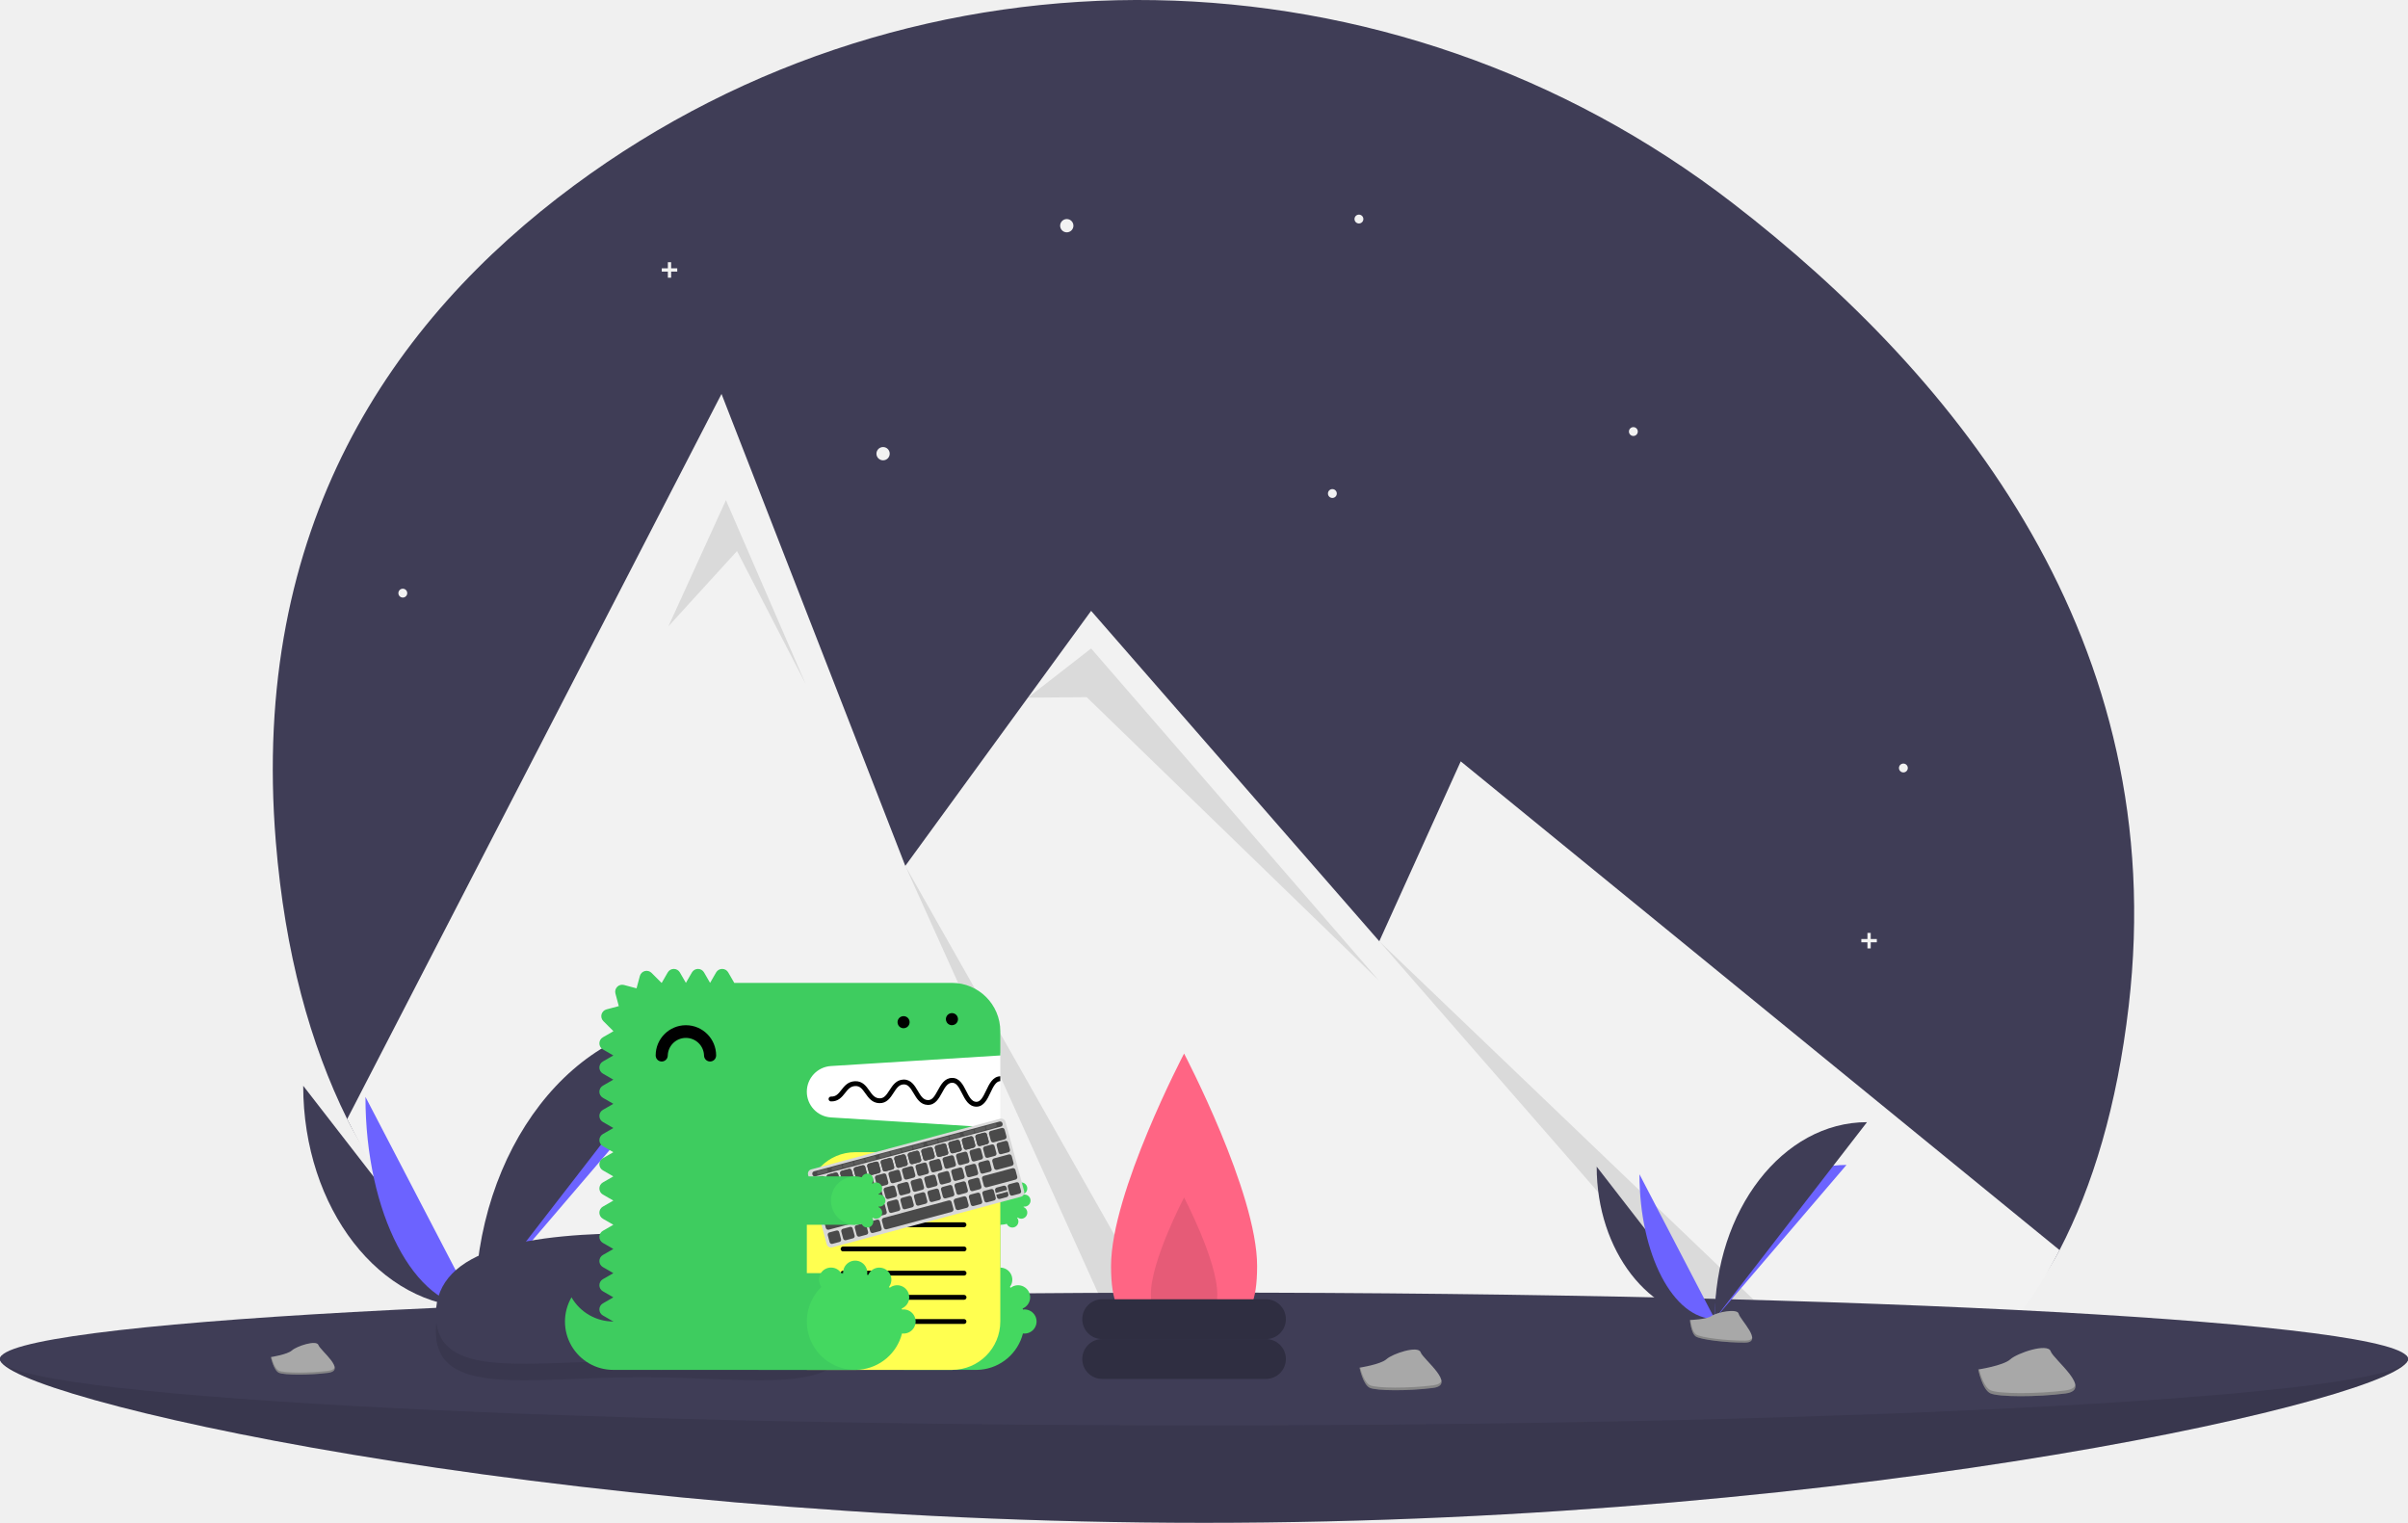
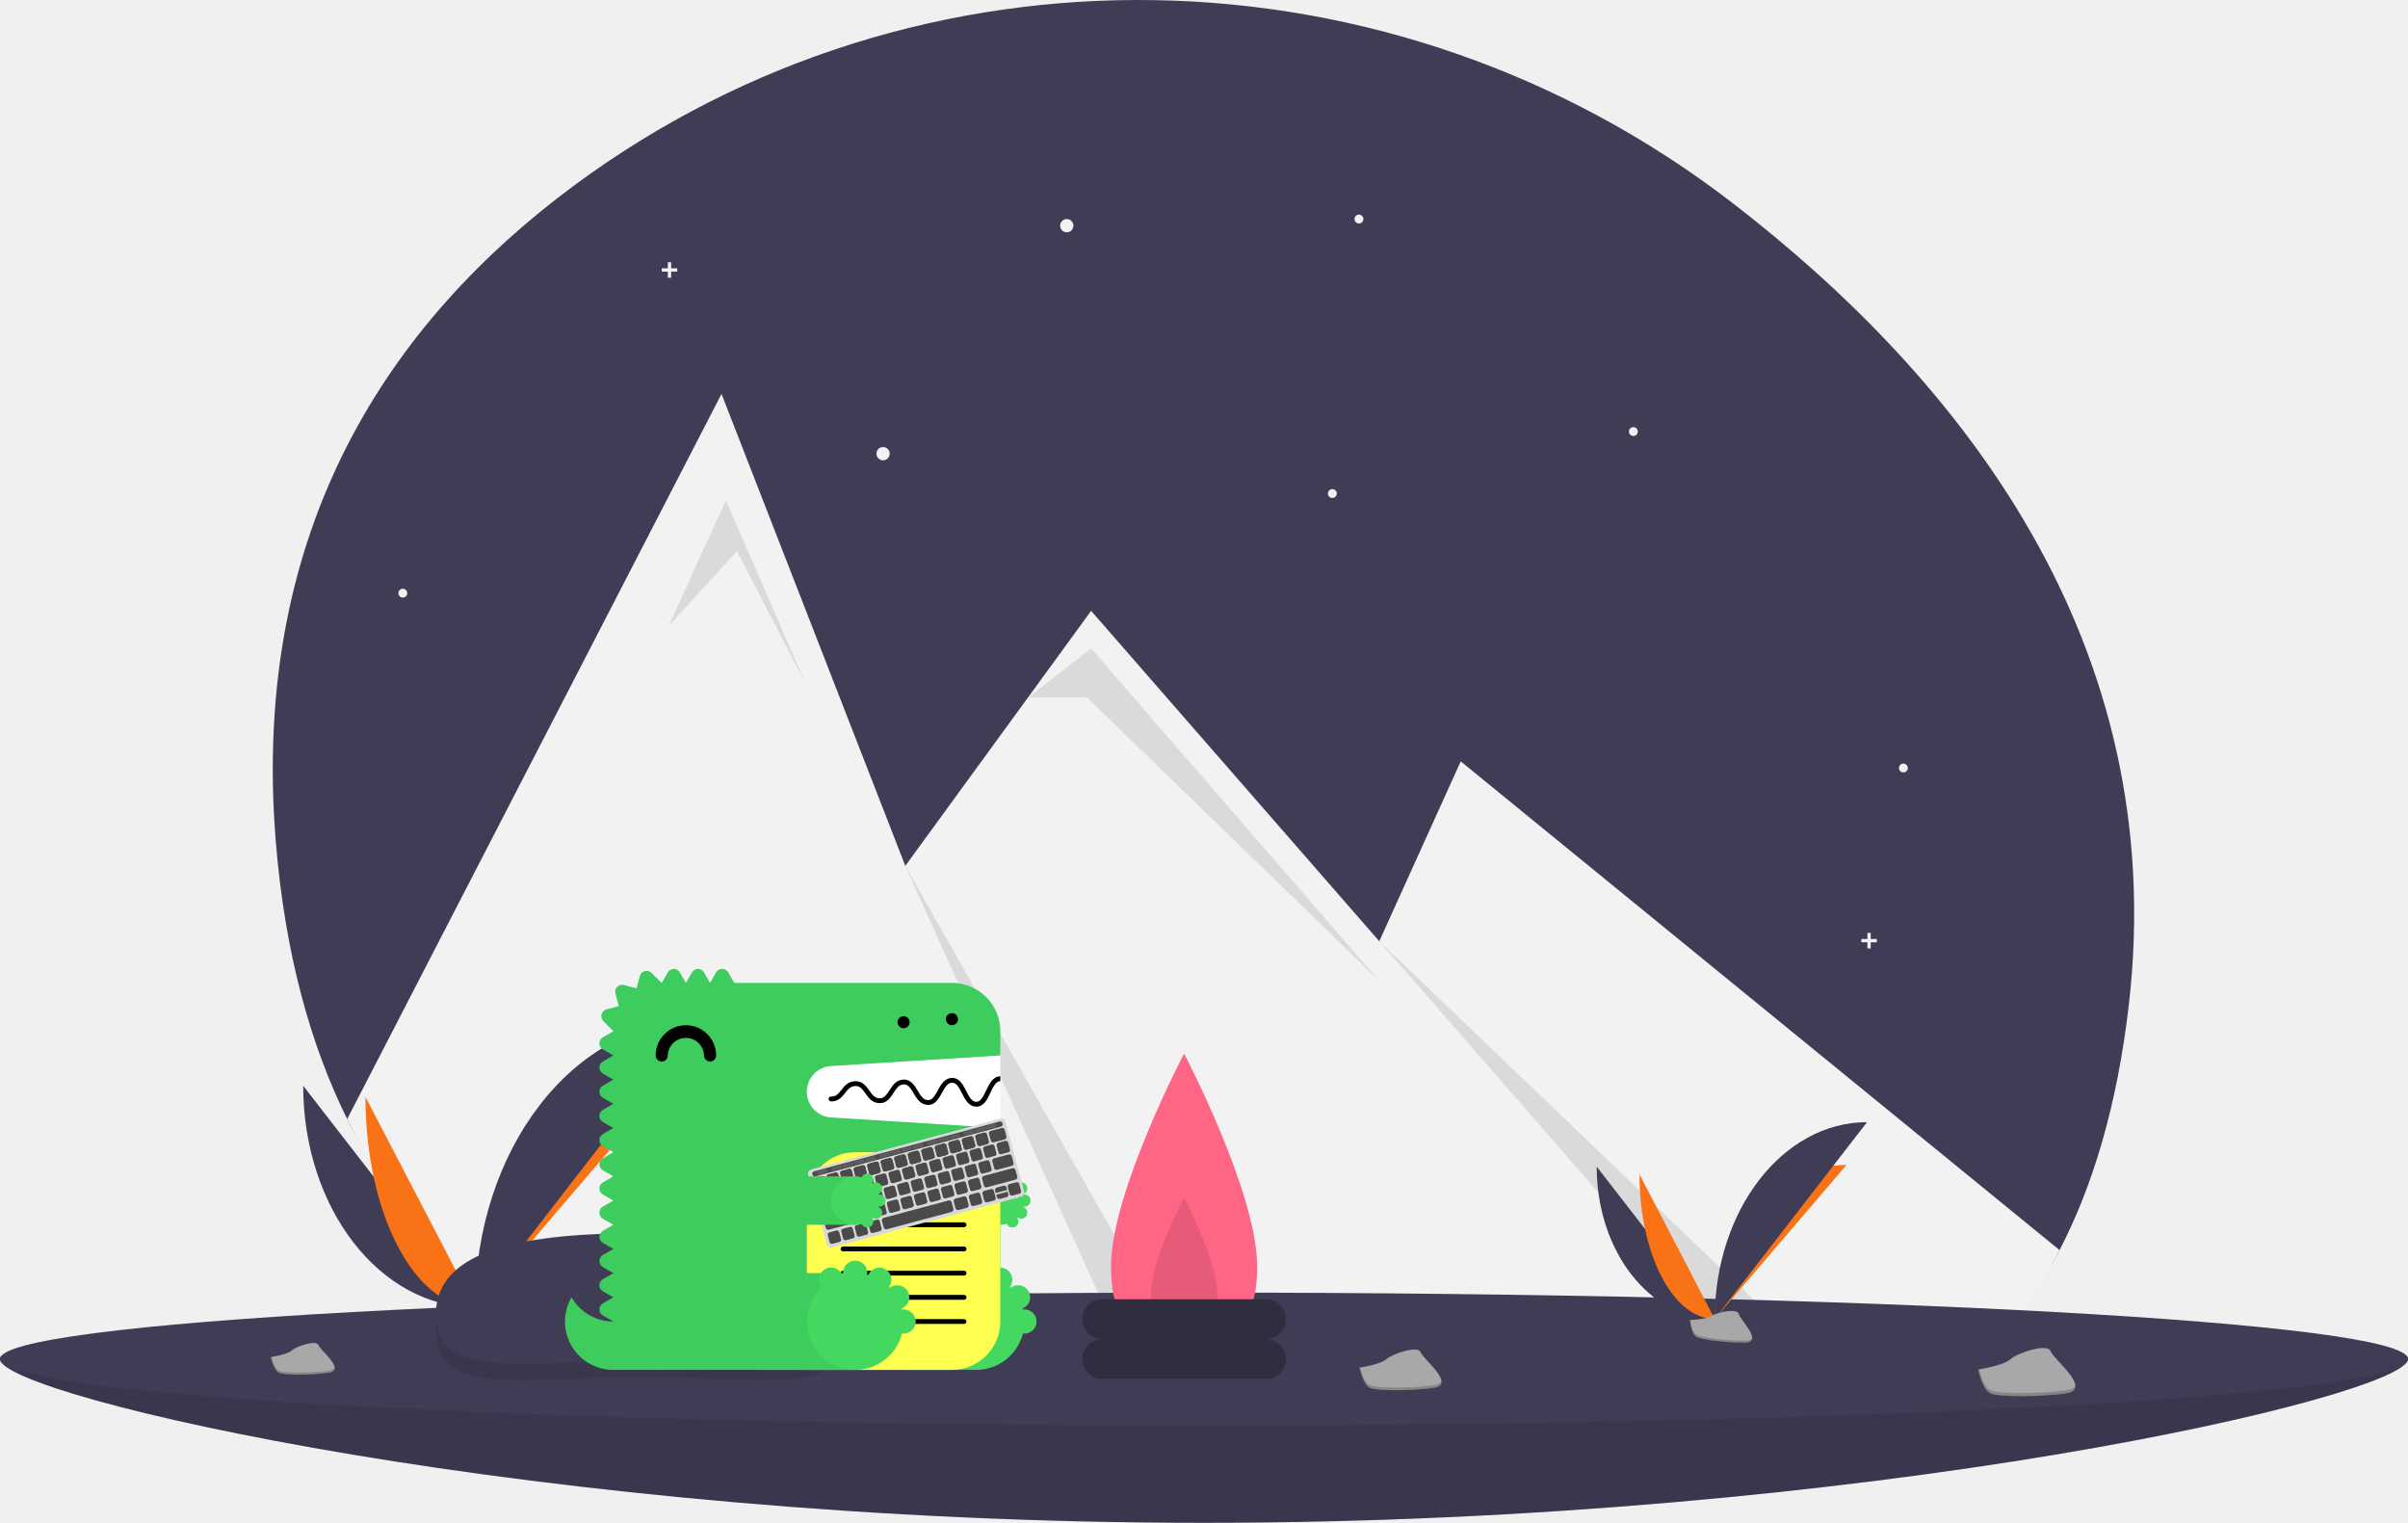
<svg xmlns="http://www.w3.org/2000/svg" width="1088" height="687.962" viewBox="0 0 1088 687.962">
  <g id="Group_12" data-name="Group 12" transform="translate(-57 -56)">
    <g id="Group_11" data-name="Group 11" transform="translate(57 56)">
      <path id="Path_83" data-name="Path 83" d="M1017.81,560.461c-5.27,45.15-16.22,81.4-31.25,110.31-20,38.52-54.21,54.04-84.77,70.28a193.275,193.275,0,0,1-27.46,11.94c-55.61,19.3-117.85,14.18-166.74,3.99a657.282,657.282,0,0,0-104.09-13.16q-14.97-.675-29.97-.67c-15.42.02-293.07,5.29-360.67-131.57-16.69-33.76-28.13-75-32.24-125.27-11.63-142.12,52.29-235.46,134.74-296.47,155.97-115.41,369.76-110.57,523.43,7.88C941.15,276.621,1036.99,396.031,1017.81,560.461Z" transform="translate(-56 -106.019)" fill="#3f3d56" />
      <path id="Path_84" data-name="Path 84" d="M986.56,670.771c-20,38.52-47.21,64.04-77.77,80.28a193.272,193.272,0,0,1-27.46,11.94c-55.61,19.3-117.85,14.18-166.74,3.99a657.3,657.3,0,0,0-104.09-13.16q-14.97-.675-29.97-.67-23.13.03-46.25,1.72c-100.17,7.36-253.82-6.43-321.42-143.29L382,283.981,444.95,445.6l20.09,51.59,55.37-75.98L549,381.981l130.2,149.27,36.8-81.27L970.78,657.9l14.21,11.59Z" transform="translate(-56 -106.019)" fill="#f2f2f2" />
      <path id="Path_85" data-name="Path 85" d="M302,282.962l26-57,36,83-31-60Z" opacity="0.1" />
      <path id="Path_86" data-name="Path 86" d="M610.5,753.821q-14.97-.675-29.97-.67L465.04,497.191Z" transform="translate(-56 -106.019)" opacity="0.1" />
      <path id="Path_87" data-name="Path 87" d="M464.411,315.191,493,292.962l130,150-132-128Z" opacity="0.1" />
      <path id="Path_88" data-name="Path 88" d="M908.79,751.051a193.265,193.265,0,0,1-27.46,11.94L679.2,531.251Z" transform="translate(-56 -106.019)" opacity="0.1" />
      <circle id="Ellipse_11" data-name="Ellipse 11" cx="3" cy="3" r="3" transform="translate(479 98.962)" fill="#f2f2f2" />
      <circle id="Ellipse_12" data-name="Ellipse 12" cx="3" cy="3" r="3" transform="translate(396 201.962)" fill="#f2f2f2" />
      <circle id="Ellipse_13" data-name="Ellipse 13" cx="2" cy="2" r="2" transform="translate(600 220.962)" fill="#f2f2f2" />
      <circle id="Ellipse_14" data-name="Ellipse 14" cx="2" cy="2" r="2" transform="translate(180 265.962)" fill="#f2f2f2" />
      <circle id="Ellipse_15" data-name="Ellipse 15" cx="2" cy="2" r="2" transform="translate(612 96.962)" fill="#f2f2f2" />
      <circle id="Ellipse_16" data-name="Ellipse 16" cx="2" cy="2" r="2" transform="translate(736 192.962)" fill="#f2f2f2" />
      <circle id="Ellipse_17" data-name="Ellipse 17" cx="2" cy="2" r="2" transform="translate(858 344.962)" fill="#f2f2f2" />
      <path id="Path_89" data-name="Path 89" d="M306,121.222h-2.76v-2.76h-1.48v2.76H299V122.7h2.76v2.759h1.48V122.7H306Z" fill="#f2f2f2" />
      <path id="Path_90" data-name="Path 90" d="M848,424.222h-2.76v-2.76h-1.48v2.76H841V425.7h2.76v2.759h1.48V425.7H848Z" fill="#f2f2f2" />
      <path id="Path_91" data-name="Path 91" d="M1144,719.981c0,16.569-243.557,74-544,74s-544-57.431-544-74,243.557,14,544,14S1144,703.413,1144,719.981Z" transform="translate(-56 -106.019)" fill="#3f3d56" />
      <path id="Path_92" data-name="Path 92" d="M1144,719.981c0,16.569-243.557,74-544,74s-544-57.431-544-74,243.557,14,544,14S1144,703.413,1144,719.981Z" transform="translate(-56 -106.019)" opacity="0.1" />
      <ellipse id="Ellipse_18" data-name="Ellipse 18" cx="544" cy="30" rx="544" ry="30" transform="translate(0 583.962)" fill="#3f3d56" />
      <path id="Path_93" data-name="Path 93" d="M624,677.981c0,33.137-14.775,24-33,24s-33,9.137-33-24,33-96,33-96S624,644.844,624,677.981Z" transform="translate(-56 -106.019)" fill="#ff6584" />
      <path id="Path_94" data-name="Path 94" d="M606,690.66c0,15.062-6.716,10.909-15,10.909s-15,4.153-15-10.909,15-43.636,15-43.636S606,675.6,606,690.66Z" transform="translate(-56 -106.019)" opacity="0.1" />
      <rect id="Rectangle_97" data-name="Rectangle 97" width="92" height="18" rx="9" transform="translate(489 604.962)" fill="#2f2e41" />
      <rect id="Rectangle_98" data-name="Rectangle 98" width="92" height="18" rx="9" transform="translate(489 586.962)" fill="#2f2e41" />
      <path id="Path_95" data-name="Path 95" d="M193,596.547c0,55.343,34.719,100.126,77.626,100.126" transform="translate(-56 -106.019)" fill="#3f3d56" />
-       <path id="Path_96" data-name="Path 96" d="M270.626,696.673c0-55.965,38.745-101.251,86.626-101.251" transform="translate(-56 -106.019)" fill="#6c63ff" />
-       <path id="Path_97" data-name="Path 97" d="M221.125,601.564c0,52.57,22.14,95.109,49.5,95.109" transform="translate(-56 -106.019)" fill="#6c63ff" />
+       <path id="Path_96" data-name="Path 96" d="M270.626,696.673c0-55.965,38.745-101.251,86.626-101.251" transform="translate(-56 -106.019)" fill="#F97316" />
+       <path id="Path_97" data-name="Path 97" d="M221.125,601.564c0,52.57,22.14,95.109,49.5,95.109" transform="translate(-56 -106.019)" fill="#F97316" />
      <path id="Path_98" data-name="Path 98" d="M270.626,696.673c0-71.511,44.783-129.377,100.126-129.377" transform="translate(-56 -106.019)" fill="#3f3d56" />
      <path id="Path_99" data-name="Path 99" d="M254.3,697.379s11.009-.339,14.326-2.7,16.934-5.183,17.757-1.395,16.544,18.844,4.115,18.945-28.879-1.936-32.19-3.953S254.3,697.379,254.3,697.379Z" transform="translate(-56 -106.019)" fill="#a8a8a8" />
      <path id="Path_100" data-name="Path 100" d="M290.716,710.909c-12.429.1-28.879-1.936-32.19-3.953-2.522-1.536-3.527-7.048-3.863-9.591l-.368.014s.7,8.879,4.009,10.9,19.761,4.053,32.19,3.953c3.588-.029,4.827-1.305,4.759-3.2C294.755,710.174,293.386,710.887,290.716,710.909Z" transform="translate(-56 -106.019)" opacity="0.2" />
      <path id="Path_101" data-name="Path 101" d="M777.429,633.081c0,38.029,23.857,68.8,53.341,68.8" transform="translate(-56 -106.019)" fill="#3f3d56" />
-       <path id="Path_102" data-name="Path 102" d="M830.769,701.882c0-38.456,26.623-69.575,59.525-69.575" transform="translate(-56 -106.019)" fill="#6c63ff" />
-       <path id="Path_103" data-name="Path 103" d="M796.755,636.528c0,36.124,15.213,65.354,34.014,65.354" transform="translate(-56 -106.019)" fill="#6c63ff" />
+       <path id="Path_102" data-name="Path 102" d="M830.769,701.882c0-38.456,26.623-69.575,59.525-69.575" transform="translate(-56 -106.019)" fill="#F97316" />
+       <path id="Path_103" data-name="Path 103" d="M796.755,636.528c0,36.124,15.213,65.354,34.014,65.354" transform="translate(-56 -106.019)" fill="#F97316" />
      <path id="Path_104" data-name="Path 104" d="M830.769,701.882c0-49.139,30.773-88.9,68.8-88.9" transform="translate(-56 -106.019)" fill="#3f3d56" />
      <path id="Path_105" data-name="Path 105" d="M819.548,702.367s7.565-.233,9.844-1.856,11.636-3.562,12.2-.958,11.368,12.949,2.828,13.018-19.844-1.33-22.119-2.716S819.548,702.367,819.548,702.367Z" transform="translate(-56 -106.019)" fill="#a8a8a8" />
      <path id="Path_106" data-name="Path 106" d="M844.574,711.664c-8.54.069-19.844-1.33-22.119-2.716-1.733-1.056-2.423-4.843-2.654-6.59l-.253.01s.479,6.1,2.755,7.487,13.579,2.785,22.119,2.716c2.465-.02,3.317-.9,3.27-2.2C847.349,711.159,846.409,711.649,844.574,711.664Z" transform="translate(-56 -106.019)" opacity="0.2" />
      <path id="Path_107" data-name="Path 107" d="M949.813,724.718s11.36-1.729,14.5-4.591,16.89-7.488,18.217-3.667,19.494,17.447,6.633,19.107-30.153,1.609-33.835-.065S949.813,724.718,949.813,724.718Z" transform="translate(-56 -106.019)" fill="#a8a8a8" />
      <path id="Path_108" data-name="Path 108" d="M989.228,734.173c-12.86,1.659-30.153,1.609-33.835-.065-2.8-1.275-4.535-6.858-5.2-9.45l-.379.061s1.833,9.109,5.516,10.783,20.975,1.725,33.835.065c3.712-.479,4.836-1.956,4.529-3.906C993.319,732.907,991.991,733.817,989.228,734.173Z" transform="translate(-56 -106.019)" opacity="0.2" />
      <path id="Path_109" data-name="Path 109" d="M670.26,723.9s9.587-1.459,12.237-3.875,14.255-6.32,15.374-3.095,16.452,14.725,5.6,16.125-25.448,1.358-28.555-.055S670.26,723.9,670.26,723.9Z" transform="translate(-56 -106.019)" fill="#a8a8a8" />
      <path id="Path_110" data-name="Path 110" d="M703.524,731.875c-10.853,1.4-25.448,1.358-28.555-.055-2.367-1.076-3.827-5.788-4.39-7.976l-.32.051s1.547,7.687,4.655,9.1,17.7,1.456,28.555.055c3.133-.4,4.081-1.651,3.822-3.3C706.977,730.807,705.856,731.575,703.524,731.875Z" transform="translate(-56 -106.019)" opacity="0.2" />
      <path id="Path_111" data-name="Path 111" d="M178.389,719.109s7.463-1.136,9.527-3.016,11.1-4.92,11.969-2.409,12.808,11.463,4.358,12.553-19.811,1.057-22.23-.043S178.389,719.109,178.389,719.109Z" transform="translate(-56 -106.019)" fill="#a8a8a8" />
      <path id="Path_112" data-name="Path 112" d="M204.285,725.321c-8.449,1.09-19.811,1.057-22.23-.043-1.842-.838-2.979-4.506-3.417-6.209l-.249.04s1.2,5.984,3.624,7.085,13.781,1.133,22.23.043c2.439-.315,3.177-1.285,2.976-2.566C206.973,724.489,206.1,725.087,204.285,725.321Z" transform="translate(-56 -106.019)" opacity="0.2" />
      <path id="Path_113" data-name="Path 113" d="M439.7,707.337c0,30.22-42.124,20.873-93.7,20.873s-93.074,9.347-93.074-20.873,42.118-36.793,93.694-36.793S439.7,677.117,439.7,707.337Z" transform="translate(-56 -106.019)" opacity="0.1" />
      <path id="Path_114" data-name="Path 114" d="M439.7,699.9c0,30.22-42.124,20.873-93.7,20.873s-93.074,9.347-93.074-20.873S295.04,663.1,346.616,663.1,439.7,669.676,439.7,699.9Z" transform="translate(-56 -106.019)" fill="#3f3d56" />
    </g>
    <g id="docusaurus_keytar" transform="translate(312.271 493.733)">
      <path id="Path_40" data-name="Path 40" d="M99,52h91.791V89.153H99Z" transform="translate(5.904 -14.001)" fill="#fff" fill-rule="evenodd" />
      <path id="Path_41" data-name="Path 41" d="M24.855,163.927A21.828,21.828,0,0,1,5.947,153a21.829,21.829,0,0,0,18.908,32.782H46.71V163.927Z" transform="translate(-3 -4.634)" fill="#3ecc5f" fill-rule="evenodd" />
      <path id="Path_42" data-name="Path 42" d="M121.861,61.1l76.514-4.782V45.39A21.854,21.854,0,0,0,176.52,23.535H78.173L75.441,18.8a3.154,3.154,0,0,0-5.464,0l-2.732,4.732L64.513,18.8a3.154,3.154,0,0,0-5.464,0l-2.732,4.732L53.586,18.8a3.154,3.154,0,0,0-5.464,0L45.39,23.535c-.024,0-.046,0-.071,0l-4.526-4.525a3.153,3.153,0,0,0-5.276,1.414l-1.5,5.577-5.674-1.521a3.154,3.154,0,0,0-3.863,3.864L26,34.023l-5.575,1.494a3.155,3.155,0,0,0-1.416,5.278l4.526,4.526c0,.023,0,.046,0,.07L18.8,48.122a3.154,3.154,0,0,0,0,5.464l4.732,2.732L18.8,59.05a3.154,3.154,0,0,0,0,5.464l4.732,2.732L18.8,69.977a3.154,3.154,0,0,0,0,5.464l4.732,2.732L18.8,80.9a3.154,3.154,0,0,0,0,5.464L23.535,89.1,18.8,91.832a3.154,3.154,0,0,0,0,5.464l4.732,2.732L18.8,102.76a3.154,3.154,0,0,0,0,5.464l4.732,2.732L18.8,113.687a3.154,3.154,0,0,0,0,5.464l4.732,2.732L18.8,124.615a3.154,3.154,0,0,0,0,5.464l4.732,2.732L18.8,135.542a3.154,3.154,0,0,0,0,5.464l4.732,2.732L18.8,146.469a3.154,3.154,0,0,0,0,5.464l4.732,2.732L18.8,157.4a3.154,3.154,0,0,0,0,5.464l4.732,2.732L18.8,168.324a3.154,3.154,0,0,0,0,5.464l4.732,2.732A21.854,21.854,0,0,0,45.39,198.375H176.52a21.854,21.854,0,0,0,21.855-21.855V89.1l-76.514-4.782a11.632,11.632,0,0,1,0-23.219" transform="translate(-1.681 -17.226)" fill="#3ecc5f" fill-rule="evenodd" />
      <path id="Path_43" data-name="Path 43" d="M143,186.71h32.782V143H143Z" transform="translate(9.984 -5.561)" fill="#3ecc5f" fill-rule="evenodd" />
      <path id="Path_44" data-name="Path 44" d="M196.71,159.855a5.438,5.438,0,0,0-.7.07c-.042-.164-.081-.329-.127-.493a5.457,5.457,0,1,0-5.4-9.372q-.181-.185-.366-.367a5.454,5.454,0,1,0-9.384-5.4c-.162-.046-.325-.084-.486-.126a5.467,5.467,0,1,0-10.788,0c-.162.042-.325.08-.486.126a5.457,5.457,0,1,0-9.384,5.4,21.843,21.843,0,1,0,36.421,21.02,5.452,5.452,0,1,0,.7-10.858" transform="translate(10.912 -6.025)" fill="#44d860" fill-rule="evenodd" />
      <path id="Path_45" data-name="Path 45" d="M153,124.855h32.782V103H153Z" transform="translate(10.912 -9.271)" fill="#3ecc5f" fill-rule="evenodd" />
      <path id="Path_46" data-name="Path 46" d="M194.855,116.765a2.732,2.732,0,1,0,0-5.464,2.811,2.811,0,0,0-.349.035c-.022-.082-.04-.164-.063-.246a2.733,2.733,0,0,0-1.052-5.253,2.7,2.7,0,0,0-1.648.566q-.09-.093-.184-.184a2.7,2.7,0,0,0,.553-1.633,2.732,2.732,0,0,0-5.245-1.07,10.928,10.928,0,1,0,0,21.031,2.732,2.732,0,0,0,5.245-1.07,2.7,2.7,0,0,0-.553-1.633q.093-.09.184-.184a2.7,2.7,0,0,0,1.648.566,2.732,2.732,0,0,0,1.052-5.253c.023-.081.042-.164.063-.246a2.814,2.814,0,0,0,.349.035" transform="translate(12.767 -9.377)" fill="#44d860" fill-rule="evenodd" />
      <path id="Path_47" data-name="Path 47" d="M65.087,56.891a2.732,2.732,0,0,1-2.732-2.732,8.2,8.2,0,0,0-16.391,0,2.732,2.732,0,0,1-5.464,0,13.659,13.659,0,0,1,27.319,0,2.732,2.732,0,0,1-2.732,2.732" transform="translate(0.478 -15.068)" fill-rule="evenodd" />
      <path id="Path_48" data-name="Path 48" d="M103,191.347h65.565a21.854,21.854,0,0,0,21.855-21.855V93H124.855A21.854,21.854,0,0,0,103,114.855Z" transform="translate(6.275 -10.199)" fill="#ffff50" fill-rule="evenodd" />
      <path id="Path_49" data-name="Path 49" d="M173.216,129.787H118.535a1.093,1.093,0,1,1,0-2.185h54.681a1.093,1.093,0,0,1,0,2.185m0,21.855H118.535a1.093,1.093,0,1,1,0-2.186h54.681a1.093,1.093,0,0,1,0,2.186m0,21.855H118.535a1.093,1.093,0,1,1,0-2.185h54.681a1.093,1.093,0,0,1,0,2.185m0-54.434H118.535a1.093,1.093,0,1,1,0-2.185h54.681a1.093,1.093,0,0,1,0,2.185m0,21.652H118.535a1.093,1.093,0,1,1,0-2.186h54.681a1.093,1.093,0,0,1,0,2.186m0,21.855H118.535a1.093,1.093,0,1,1,0-2.186h54.681a1.093,1.093,0,0,1,0,2.186M189.585,61.611c-.013,0-.024-.007-.037-.005-3.377.115-4.974,3.492-6.384,6.472-1.471,3.114-2.608,5.139-4.473,5.078-2.064-.074-3.244-2.406-4.494-4.874-1.436-2.835-3.075-6.049-6.516-5.929-3.329.114-4.932,3.053-6.346,5.646-1.5,2.762-2.529,4.442-4.5,4.364-2.106-.076-3.225-1.972-4.52-4.167-1.444-2.443-3.112-5.191-6.487-5.1-3.272.113-4.879,2.606-6.3,4.808-1.5,2.328-2.552,3.746-4.551,3.662-2.156-.076-3.27-1.65-4.558-3.472-1.447-2.047-3.077-4.363-6.442-4.251-3.2.109-4.807,2.153-6.224,3.954-1.346,1.709-2.4,3.062-4.621,2.977a1.093,1.093,0,0,0-.079,2.186c3.3.11,4.967-1.967,6.417-3.81,1.286-1.635,2.4-3.045,4.582-3.12,2.1-.09,3.091,1.218,4.584,3.327,1.417,2,3.026,4.277,6.263,4.394,3.391.114,5.022-2.42,6.467-4.663,1.292-2,2.406-3.734,4.535-3.807,1.959-.073,3.026,1.475,4.529,4.022,1.417,2.4,3.023,5.121,6.324,5.241,3.415.118,5.064-2.863,6.5-5.5,1.245-2.282,2.419-4.437,4.5-4.509,1.959-.046,2.981,1.743,4.492,4.732,1.412,2.79,3.013,5.95,6.365,6.071l.185,0c3.348,0,4.937-3.36,6.343-6.331,1.245-2.634,2.423-5.114,4.444-5.216Z" transform="translate(7.109 -13.11)" fill-rule="evenodd" />
      <path id="Path_50" data-name="Path 50" d="M83,186.71h43.71V143H83Z" transform="translate(4.42 -5.561)" fill="#3ecc5f" fill-rule="evenodd" />
      <g id="Group_8" data-name="Group 8" transform="matrix(0.966, -0.259, 0.259, 0.966, 109.327, 91.085)">
        <rect id="Rectangle_3" data-name="Rectangle 3" width="92.361" height="36.462" rx="2" transform="translate(0 0)" fill="#d8d8d8" />
        <g id="Group_2" data-name="Group 2" transform="translate(1.531 23.03)">
          <rect id="Rectangle_4" data-name="Rectangle 4" width="5.336" height="5.336" rx="1" transform="translate(16.797 0)" fill="#4a4a4a" />
          <rect id="Rectangle_5" data-name="Rectangle 5" width="5.336" height="5.336" rx="1" transform="translate(23.12 0)" fill="#4a4a4a" />
          <rect id="Rectangle_6" data-name="Rectangle 6" width="5.336" height="5.336" rx="1" transform="translate(29.444 0)" fill="#4a4a4a" />
          <rect id="Rectangle_7" data-name="Rectangle 7" width="5.336" height="5.336" rx="1" transform="translate(35.768 0)" fill="#4a4a4a" />
          <rect id="Rectangle_8" data-name="Rectangle 8" width="5.336" height="5.336" rx="1" transform="translate(42.091 0)" fill="#4a4a4a" />
          <rect id="Rectangle_9" data-name="Rectangle 9" width="5.336" height="5.336" rx="1" transform="translate(48.415 0)" fill="#4a4a4a" />
          <rect id="Rectangle_10" data-name="Rectangle 10" width="5.336" height="5.336" rx="1" transform="translate(54.739 0)" fill="#4a4a4a" />
          <rect id="Rectangle_11" data-name="Rectangle 11" width="5.336" height="5.336" rx="1" transform="translate(61.063 0)" fill="#4a4a4a" />
          <rect id="Rectangle_12" data-name="Rectangle 12" width="5.336" height="5.336" rx="1" transform="translate(67.386 0)" fill="#4a4a4a" />
          <path id="Path_51" data-name="Path 51" d="M1.093,0H14.518a1.093,1.093,0,0,1,1.093,1.093V4.243a1.093,1.093,0,0,1-1.093,1.093H1.093A1.093,1.093,0,0,1,0,4.243V1.093A1.093,1.093,0,0,1,1.093,0ZM75,0H88.426a1.093,1.093,0,0,1,1.093,1.093V4.243a1.093,1.093,0,0,1-1.093,1.093H75a1.093,1.093,0,0,1-1.093-1.093V1.093A1.093,1.093,0,0,1,75,0Z" transform="translate(0 0)" fill="#4a4a4a" fill-rule="evenodd" />
        </g>
        <g id="Group_3" data-name="Group 3" transform="translate(1.531 10.261)">
          <path id="Path_52" data-name="Path 52" d="M1.093,0H6.218A1.093,1.093,0,0,1,7.31,1.093V4.242A1.093,1.093,0,0,1,6.218,5.335H1.093A1.093,1.093,0,0,1,0,4.242V1.093A1.093,1.093,0,0,1,1.093,0Z" transform="translate(0 0)" fill="#4a4a4a" fill-rule="evenodd" />
          <rect id="Rectangle_13" data-name="Rectangle 13" width="5.336" height="5.336" rx="1" transform="translate(8.299 0)" fill="#4a4a4a" />
          <rect id="Rectangle_14" data-name="Rectangle 14" width="5.336" height="5.336" rx="1" transform="translate(14.623 0)" fill="#4a4a4a" />
          <rect id="Rectangle_15" data-name="Rectangle 15" width="5.336" height="5.336" rx="1" transform="translate(20.947 0)" fill="#4a4a4a" />
          <rect id="Rectangle_16" data-name="Rectangle 16" width="5.336" height="5.336" rx="1" transform="translate(27.271 0)" fill="#4a4a4a" />
          <rect id="Rectangle_17" data-name="Rectangle 17" width="5.336" height="5.336" rx="1" transform="translate(33.594 0)" fill="#4a4a4a" />
          <rect id="Rectangle_18" data-name="Rectangle 18" width="5.336" height="5.336" rx="1" transform="translate(39.918 0)" fill="#4a4a4a" />
          <rect id="Rectangle_19" data-name="Rectangle 19" width="5.336" height="5.336" rx="1" transform="translate(46.242 0)" fill="#4a4a4a" />
          <rect id="Rectangle_20" data-name="Rectangle 20" width="5.336" height="5.336" rx="1" transform="translate(52.565 0)" fill="#4a4a4a" />
          <rect id="Rectangle_21" data-name="Rectangle 21" width="5.336" height="5.336" rx="1" transform="translate(58.888 0)" fill="#4a4a4a" />
          <rect id="Rectangle_22" data-name="Rectangle 22" width="5.336" height="5.336" rx="1" transform="translate(65.212 0)" fill="#4a4a4a" />
          <rect id="Rectangle_23" data-name="Rectangle 23" width="5.336" height="5.336" rx="1" transform="translate(71.536 0)" fill="#4a4a4a" />
          <rect id="Rectangle_24" data-name="Rectangle 24" width="5.336" height="5.336" rx="1" transform="translate(77.859 0)" fill="#4a4a4a" />
          <rect id="Rectangle_25" data-name="Rectangle 25" width="5.336" height="5.336" rx="1" transform="translate(84.183 0)" fill="#4a4a4a" />
        </g>
        <g id="Group_4" data-name="Group 4" transform="translate(91.05 9.546) rotate(180)">
          <path id="Path_53" data-name="Path 53" d="M1.093,0H6.219A1.093,1.093,0,0,1,7.312,1.093v3.15A1.093,1.093,0,0,1,6.219,5.336H1.093A1.093,1.093,0,0,1,0,4.243V1.093A1.093,1.093,0,0,1,1.093,0Z" transform="translate(0 0)" fill="#4a4a4a" fill-rule="evenodd" />
          <rect id="Rectangle_26" data-name="Rectangle 26" width="5.336" height="5.336" rx="1" transform="translate(8.299 0)" fill="#4a4a4a" />
          <rect id="Rectangle_27" data-name="Rectangle 27" width="5.336" height="5.336" rx="1" transform="translate(14.623 0)" fill="#4a4a4a" />
          <rect id="Rectangle_28" data-name="Rectangle 28" width="5.336" height="5.336" rx="1" transform="translate(20.947 0)" fill="#4a4a4a" />
          <rect id="Rectangle_29" data-name="Rectangle 29" width="5.336" height="5.336" rx="1" transform="translate(27.271 0)" fill="#4a4a4a" />
          <rect id="Rectangle_30" data-name="Rectangle 30" width="5.336" height="5.336" rx="1" transform="translate(33.594 0)" fill="#4a4a4a" />
          <rect id="Rectangle_31" data-name="Rectangle 31" width="5.336" height="5.336" rx="1" transform="translate(39.918 0)" fill="#4a4a4a" />
          <rect id="Rectangle_32" data-name="Rectangle 32" width="5.336" height="5.336" rx="1" transform="translate(46.242 0)" fill="#4a4a4a" />
          <rect id="Rectangle_33" data-name="Rectangle 33" width="5.336" height="5.336" rx="1" transform="translate(52.565 0)" fill="#4a4a4a" />
          <rect id="Rectangle_34" data-name="Rectangle 34" width="5.336" height="5.336" rx="1" transform="translate(58.889 0)" fill="#4a4a4a" />
          <rect id="Rectangle_35" data-name="Rectangle 35" width="5.336" height="5.336" rx="1" transform="translate(65.213 0)" fill="#4a4a4a" />
          <rect id="Rectangle_36" data-name="Rectangle 36" width="5.336" height="5.336" rx="1" transform="translate(71.537 0)" fill="#4a4a4a" />
          <rect id="Rectangle_37" data-name="Rectangle 37" width="5.336" height="5.336" rx="1" transform="translate(77.86 0)" fill="#4a4a4a" />
          <rect id="Rectangle_38" data-name="Rectangle 38" width="5.336" height="5.336" rx="1" transform="translate(84.183 0)" fill="#4a4a4a" />
          <rect id="Rectangle_39" data-name="Rectangle 39" width="5.336" height="5.336" rx="1" transform="translate(8.299 0)" fill="#4a4a4a" />
          <rect id="Rectangle_40" data-name="Rectangle 40" width="5.336" height="5.336" rx="1" transform="translate(14.623 0)" fill="#4a4a4a" />
          <rect id="Rectangle_41" data-name="Rectangle 41" width="5.336" height="5.336" rx="1" transform="translate(20.947 0)" fill="#4a4a4a" />
          <rect id="Rectangle_42" data-name="Rectangle 42" width="5.336" height="5.336" rx="1" transform="translate(27.271 0)" fill="#4a4a4a" />
          <rect id="Rectangle_43" data-name="Rectangle 43" width="5.336" height="5.336" rx="1" transform="translate(33.594 0)" fill="#4a4a4a" />
          <rect id="Rectangle_44" data-name="Rectangle 44" width="5.336" height="5.336" rx="1" transform="translate(39.918 0)" fill="#4a4a4a" />
          <rect id="Rectangle_45" data-name="Rectangle 45" width="5.336" height="5.336" rx="1" transform="translate(46.242 0)" fill="#4a4a4a" />
          <rect id="Rectangle_46" data-name="Rectangle 46" width="5.336" height="5.336" rx="1" transform="translate(52.565 0)" fill="#4a4a4a" />
          <rect id="Rectangle_47" data-name="Rectangle 47" width="5.336" height="5.336" rx="1" transform="translate(58.889 0)" fill="#4a4a4a" />
          <rect id="Rectangle_48" data-name="Rectangle 48" width="5.336" height="5.336" rx="1" transform="translate(65.213 0)" fill="#4a4a4a" />
          <rect id="Rectangle_49" data-name="Rectangle 49" width="5.336" height="5.336" rx="1" transform="translate(71.537 0)" fill="#4a4a4a" />
          <rect id="Rectangle_50" data-name="Rectangle 50" width="5.336" height="5.336" rx="1" transform="translate(77.86 0)" fill="#4a4a4a" />
          <rect id="Rectangle_51" data-name="Rectangle 51" width="5.336" height="5.336" rx="1" transform="translate(84.183 0)" fill="#4a4a4a" />
        </g>
        <g id="Group_6" data-name="Group 6" transform="translate(1.531 16.584)">
          <path id="Path_54" data-name="Path 54" d="M1.093,0h7.3A1.093,1.093,0,0,1,9.485,1.093v3.15A1.093,1.093,0,0,1,8.392,5.336h-7.3A1.093,1.093,0,0,1,0,4.243V1.094A1.093,1.093,0,0,1,1.093,0Z" transform="translate(0 0)" fill="#4a4a4a" fill-rule="evenodd" />
          <g id="Group_5" data-name="Group 5" transform="translate(10.671 0)">
            <rect id="Rectangle_52" data-name="Rectangle 52" width="5.336" height="5.336" rx="1" fill="#4a4a4a" />
            <rect id="Rectangle_53" data-name="Rectangle 53" width="5.336" height="5.336" rx="1" transform="translate(6.324 0)" fill="#4a4a4a" />
            <rect id="Rectangle_54" data-name="Rectangle 54" width="5.336" height="5.336" rx="1" transform="translate(12.647 0)" fill="#4a4a4a" />
            <rect id="Rectangle_55" data-name="Rectangle 55" width="5.336" height="5.336" rx="1" transform="translate(18.971 0)" fill="#4a4a4a" />
            <rect id="Rectangle_56" data-name="Rectangle 56" width="5.336" height="5.336" rx="1" transform="translate(25.295 0)" fill="#4a4a4a" />
            <rect id="Rectangle_57" data-name="Rectangle 57" width="5.336" height="5.336" rx="1" transform="translate(31.619 0)" fill="#4a4a4a" />
            <rect id="Rectangle_58" data-name="Rectangle 58" width="5.336" height="5.336" rx="1" transform="translate(37.942 0)" fill="#4a4a4a" />
            <rect id="Rectangle_59" data-name="Rectangle 59" width="5.336" height="5.336" rx="1" transform="translate(44.265 0)" fill="#4a4a4a" />
            <rect id="Rectangle_60" data-name="Rectangle 60" width="5.336" height="5.336" rx="1" transform="translate(50.589 0)" fill="#4a4a4a" />
            <rect id="Rectangle_61" data-name="Rectangle 61" width="5.336" height="5.336" rx="1" transform="translate(56.912 0)" fill="#4a4a4a" />
            <rect id="Rectangle_62" data-name="Rectangle 62" width="5.336" height="5.336" rx="1" transform="translate(63.236 0)" fill="#4a4a4a" />
          </g>
          <path id="Path_55" data-name="Path 55" d="M1.094,0H8A1.093,1.093,0,0,1,9.091,1.093v3.15A1.093,1.093,0,0,1,8,5.336H1.093A1.093,1.093,0,0,1,0,4.243V1.094A1.093,1.093,0,0,1,1.093,0Z" transform="translate(80.428 0)" fill="#4a4a4a" fill-rule="evenodd" />
        </g>
        <g id="Group_7" data-name="Group 7" transform="translate(1.531 29.627)">
          <rect id="Rectangle_63" data-name="Rectangle 63" width="5.336" height="5.336" rx="1" transform="translate(0 0)" fill="#4a4a4a" />
          <rect id="Rectangle_64" data-name="Rectangle 64" width="5.336" height="5.336" rx="1" transform="translate(6.324 0)" fill="#4a4a4a" />
          <rect id="Rectangle_65" data-name="Rectangle 65" width="5.336" height="5.336" rx="1" transform="translate(12.647 0)" fill="#4a4a4a" />
          <rect id="Rectangle_66" data-name="Rectangle 66" width="5.336" height="5.336" rx="1" transform="translate(18.971 0)" fill="#4a4a4a" />
          <path id="Path_56" data-name="Path 56" d="M1.093,0H31.515a1.093,1.093,0,0,1,1.093,1.093V4.244a1.093,1.093,0,0,1-1.093,1.093H1.093A1.093,1.093,0,0,1,0,4.244V1.093A1.093,1.093,0,0,1,1.093,0ZM34.687,0h3.942a1.093,1.093,0,0,1,1.093,1.093V4.244a1.093,1.093,0,0,1-1.093,1.093H34.687a1.093,1.093,0,0,1-1.093-1.093V1.093A1.093,1.093,0,0,1,34.687,0Z" transform="translate(25.294 0)" fill="#4a4a4a" fill-rule="evenodd" />
          <rect id="Rectangle_67" data-name="Rectangle 67" width="5.336" height="5.336" rx="1" transform="translate(66.003 0)" fill="#4a4a4a" />
          <rect id="Rectangle_68" data-name="Rectangle 68" width="5.336" height="5.336" rx="1" transform="translate(72.327 0)" fill="#4a4a4a" />
          <rect id="Rectangle_69" data-name="Rectangle 69" width="5.336" height="5.336" rx="1" transform="translate(84.183 0)" fill="#4a4a4a" />
          <path id="Path_57" data-name="Path 57" d="M5.336,0V1.18A1.093,1.093,0,0,1,4.243,2.273H1.093A1.093,1.093,0,0,1,0,1.18V0Z" transform="translate(83.59 2.273) rotate(180)" fill="#4a4a4a" />
          <path id="Path_58" data-name="Path 58" d="M5.336,0V1.18A1.093,1.093,0,0,1,4.243,2.273H1.093A1.093,1.093,0,0,1,0,1.18V0Z" transform="translate(78.255 3.063)" fill="#4a4a4a" />
        </g>
        <rect id="Rectangle_70" data-name="Rectangle 70" width="88.927" height="2.371" rx="1.085" transform="translate(1.925 1.17)" fill="#4a4a4a" />
        <rect id="Rectangle_71" data-name="Rectangle 71" width="4.986" height="1.581" rx="0.723" transform="translate(4.1 1.566)" fill="#d8d8d8" opacity="0.136" />
        <rect id="Rectangle_72" data-name="Rectangle 72" width="4.986" height="1.581" rx="0.723" transform="translate(10.923 1.566)" fill="#d8d8d8" opacity="0.136" />
        <rect id="Rectangle_73" data-name="Rectangle 73" width="4.986" height="1.581" rx="0.723" transform="translate(16.173 1.566)" fill="#d8d8d8" opacity="0.136" />
        <rect id="Rectangle_74" data-name="Rectangle 74" width="4.986" height="1.581" rx="0.723" transform="translate(21.421 1.566)" fill="#d8d8d8" opacity="0.136" />
        <rect id="Rectangle_75" data-name="Rectangle 75" width="4.986" height="1.581" rx="0.723" transform="translate(26.671 1.566)" fill="#d8d8d8" opacity="0.136" />
        <rect id="Rectangle_76" data-name="Rectangle 76" width="4.986" height="1.581" rx="0.723" transform="translate(33.232 1.566)" fill="#d8d8d8" opacity="0.136" />
        <rect id="Rectangle_77" data-name="Rectangle 77" width="4.986" height="1.581" rx="0.723" transform="translate(38.48 1.566)" fill="#d8d8d8" opacity="0.136" />
        <rect id="Rectangle_78" data-name="Rectangle 78" width="4.986" height="1.581" rx="0.723" transform="translate(43.73 1.566)" fill="#d8d8d8" opacity="0.136" />
        <rect id="Rectangle_79" data-name="Rectangle 79" width="4.986" height="1.581" rx="0.723" transform="translate(48.978 1.566)" fill="#d8d8d8" opacity="0.136" />
        <rect id="Rectangle_80" data-name="Rectangle 80" width="4.986" height="1.581" rx="0.723" transform="translate(55.54 1.566)" fill="#d8d8d8" opacity="0.136" />
        <rect id="Rectangle_81" data-name="Rectangle 81" width="4.986" height="1.581" rx="0.723" transform="translate(60.788 1.566)" fill="#d8d8d8" opacity="0.136" />
        <rect id="Rectangle_82" data-name="Rectangle 82" width="4.986" height="1.581" rx="0.723" transform="translate(66.038 1.566)" fill="#d8d8d8" opacity="0.136" />
        <rect id="Rectangle_83" data-name="Rectangle 83" width="4.986" height="1.581" rx="0.723" transform="translate(72.599 1.566)" fill="#d8d8d8" opacity="0.136" />
        <rect id="Rectangle_84" data-name="Rectangle 84" width="4.986" height="1.581" rx="0.723" transform="translate(77.847 1.566)" fill="#d8d8d8" opacity="0.136" />
        <rect id="Rectangle_85" data-name="Rectangle 85" width="4.986" height="1.581" rx="0.723" transform="translate(83.097 1.566)" fill="#d8d8d8" opacity="0.136" />
      </g>
      <path id="Path_59" data-name="Path 59" d="M146.71,159.855a5.439,5.439,0,0,0-.7.07c-.042-.164-.081-.329-.127-.493a5.457,5.457,0,1,0-5.4-9.372q-.181-.185-.366-.367a5.454,5.454,0,1,0-9.384-5.4c-.162-.046-.325-.084-.486-.126a5.467,5.467,0,1,0-10.788,0c-.162.042-.325.08-.486.126a5.457,5.457,0,1,0-9.384,5.4,21.843,21.843,0,1,0,36.421,21.02,5.452,5.452,0,1,0,.7-10.858" transform="translate(6.275 -6.025)" fill="#44d860" fill-rule="evenodd" />
      <path id="Path_60" data-name="Path 60" d="M83,124.855h43.71V103H83Z" transform="translate(4.42 -9.271)" fill="#3ecc5f" fill-rule="evenodd" />
      <path id="Path_61" data-name="Path 61" d="M134.855,116.765a2.732,2.732,0,1,0,0-5.464,2.811,2.811,0,0,0-.349.035c-.022-.082-.04-.164-.063-.246a2.733,2.733,0,0,0-1.052-5.253,2.7,2.7,0,0,0-1.648.566q-.09-.093-.184-.184a2.7,2.7,0,0,0,.553-1.633,2.732,2.732,0,0,0-5.245-1.07,10.928,10.928,0,1,0,0,21.031,2.732,2.732,0,0,0,5.245-1.07,2.7,2.7,0,0,0-.553-1.633q.093-.09.184-.184a2.7,2.7,0,0,0,1.648.566,2.732,2.732,0,0,0,1.052-5.253c.023-.081.042-.164.063-.246a2.811,2.811,0,0,0,.349.035" transform="translate(7.202 -9.377)" fill="#44d860" fill-rule="evenodd" />
      <path id="Path_62" data-name="Path 62" d="M143.232,42.33a2.967,2.967,0,0,1-.535-.055,2.754,2.754,0,0,1-.514-.153,2.838,2.838,0,0,1-.471-.251,4.139,4.139,0,0,1-.415-.339,3.2,3.2,0,0,1-.338-.415A2.7,2.7,0,0,1,140.5,39.6a2.968,2.968,0,0,1,.055-.535,3.152,3.152,0,0,1,.152-.514,2.874,2.874,0,0,1,.252-.47,2.633,2.633,0,0,1,.753-.754,2.837,2.837,0,0,1,.471-.251,2.753,2.753,0,0,1,.514-.153,2.527,2.527,0,0,1,1.071,0,2.654,2.654,0,0,1,.983.4,4.139,4.139,0,0,1,.415.339,4.019,4.019,0,0,1,.339.415,2.786,2.786,0,0,1,.251.47,2.864,2.864,0,0,1,.208,1.049,2.77,2.77,0,0,1-.8,1.934,4.139,4.139,0,0,1-.415.339,2.722,2.722,0,0,1-1.519.459m21.855-1.366a2.789,2.789,0,0,1-1.935-.8,4.162,4.162,0,0,1-.338-.415,2.7,2.7,0,0,1-.459-1.519,2.789,2.789,0,0,1,.8-1.934,4.139,4.139,0,0,1,.415-.339,2.838,2.838,0,0,1,.471-.251,2.752,2.752,0,0,1,.514-.153,2.527,2.527,0,0,1,1.071,0,2.654,2.654,0,0,1,.983.4,4.139,4.139,0,0,1,.415.339,2.79,2.79,0,0,1,.8,1.934,3.069,3.069,0,0,1-.055.535,2.779,2.779,0,0,1-.153.514,3.885,3.885,0,0,1-.251.47,4.02,4.02,0,0,1-.339.415,4.138,4.138,0,0,1-.415.339,2.722,2.722,0,0,1-1.519.459" transform="translate(9.753 -15.532)" fill-rule="evenodd" />
    </g>
  </g>
</svg>
